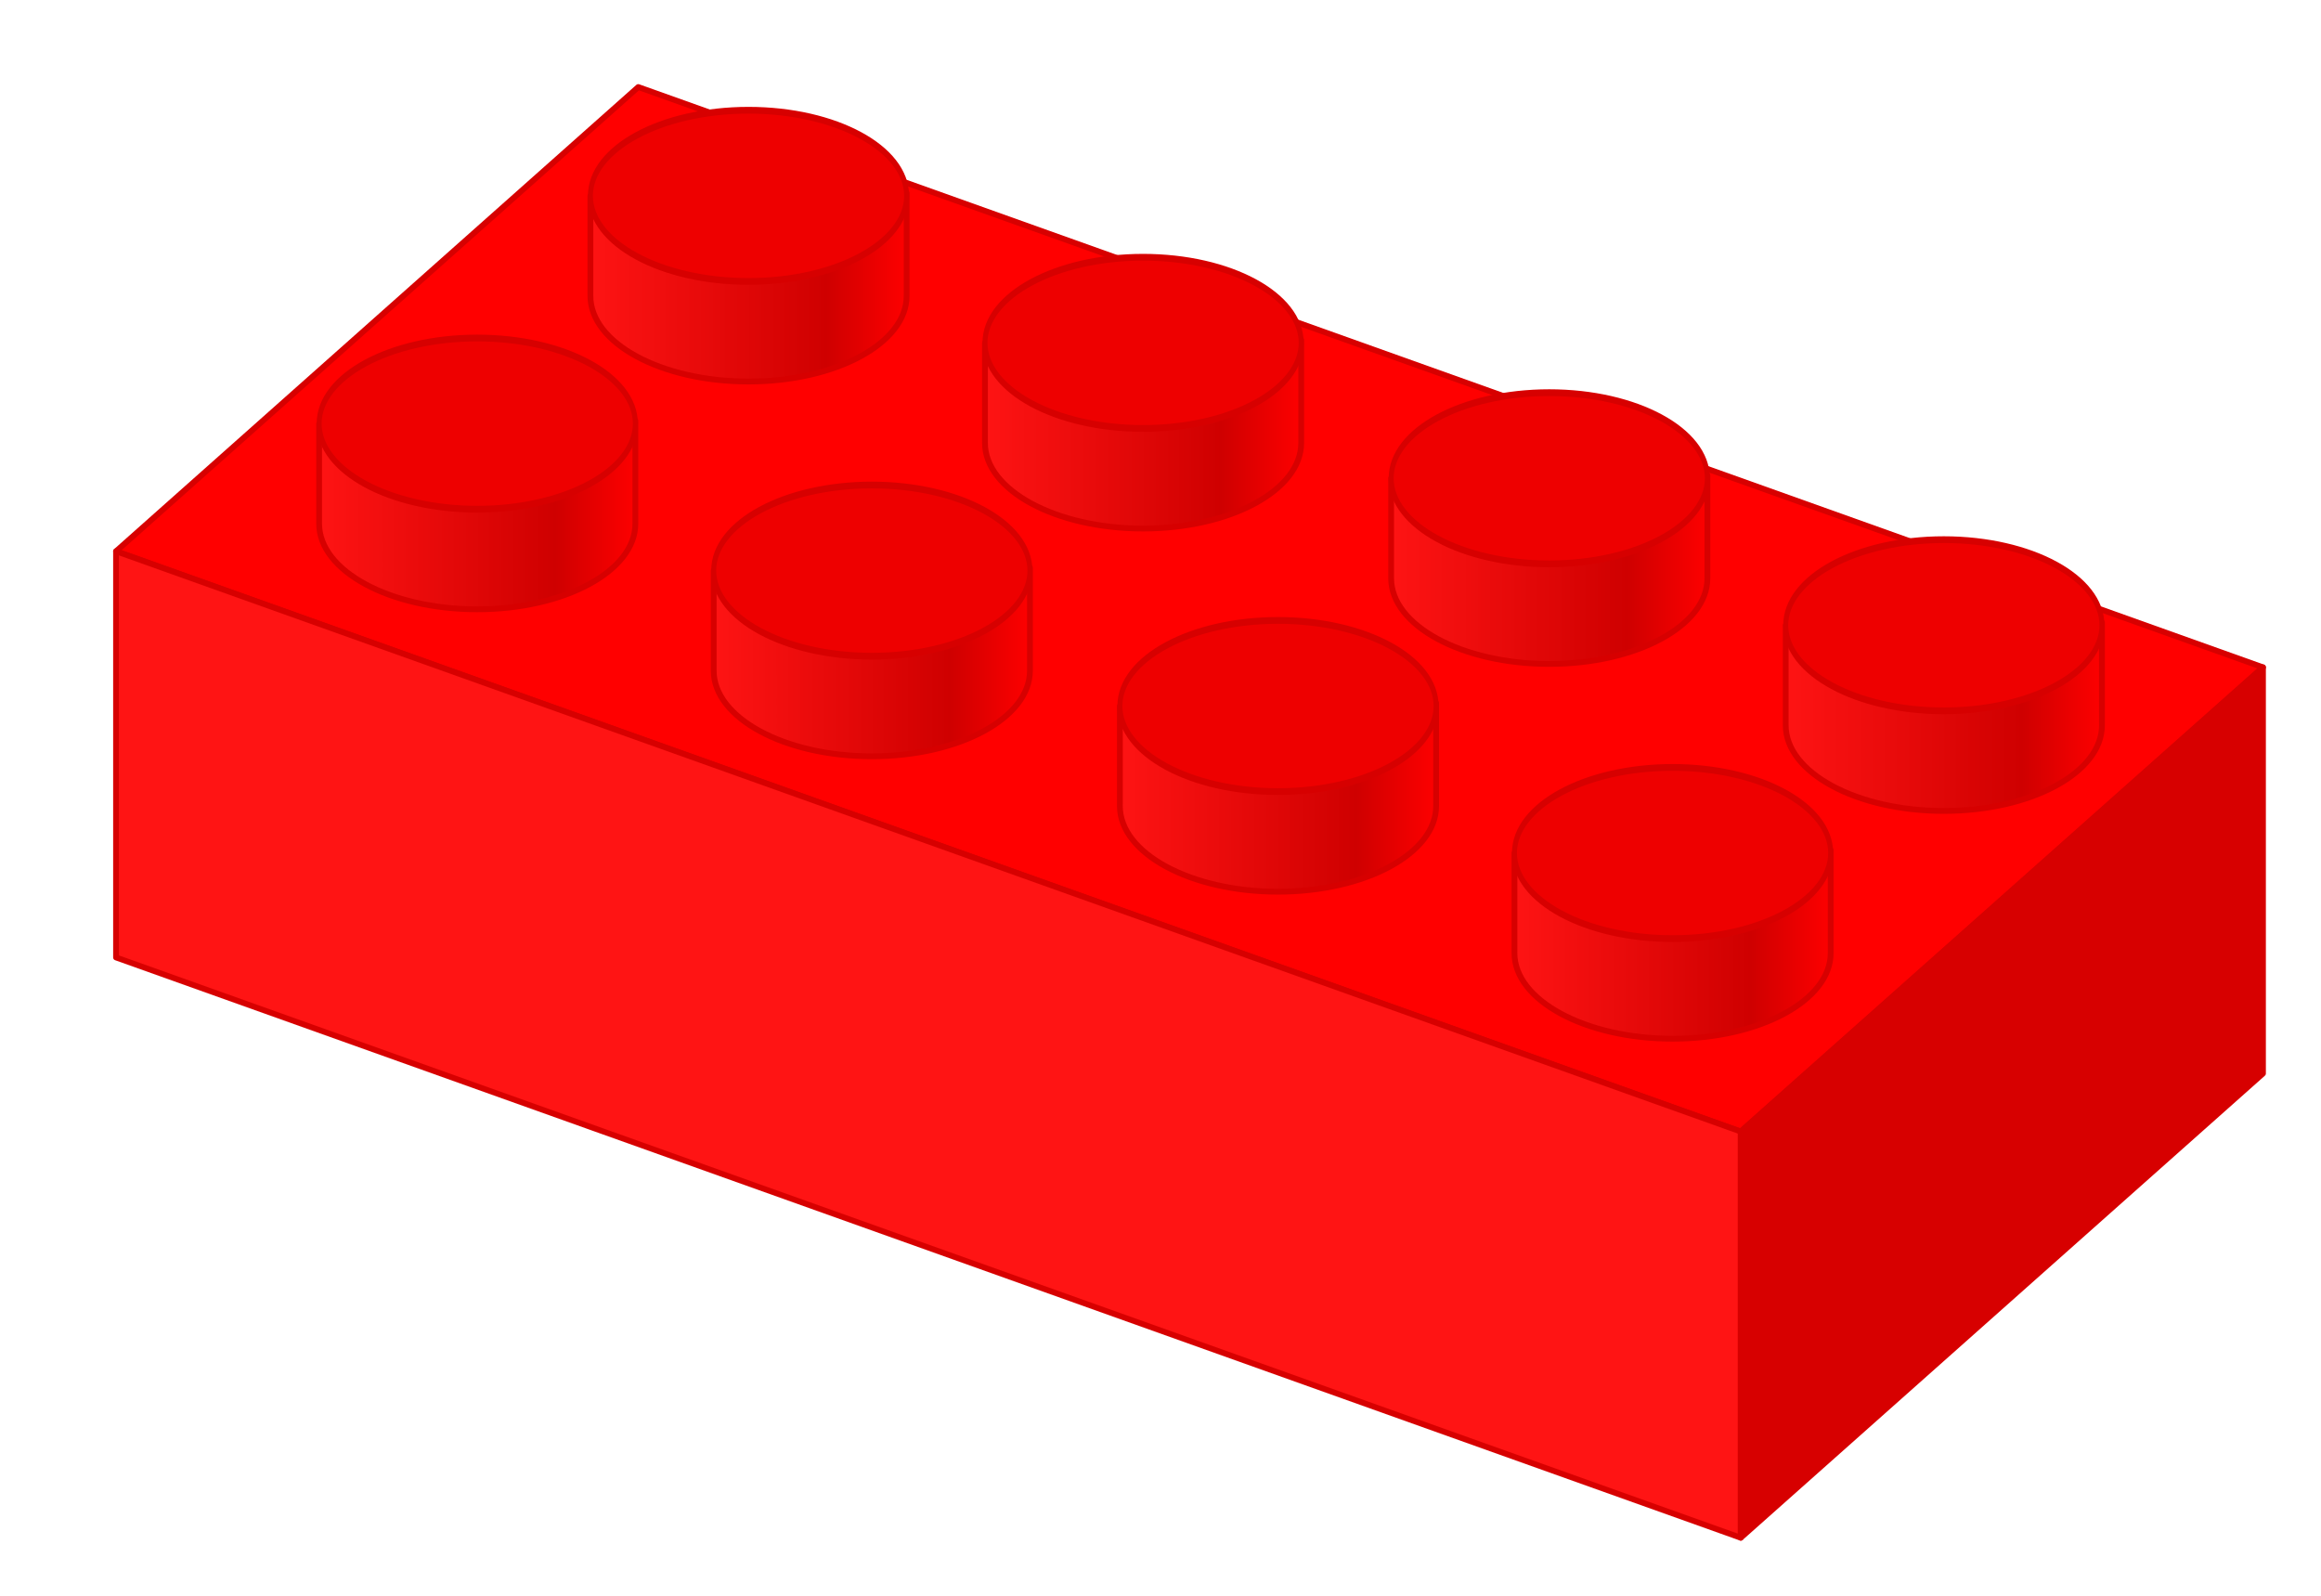
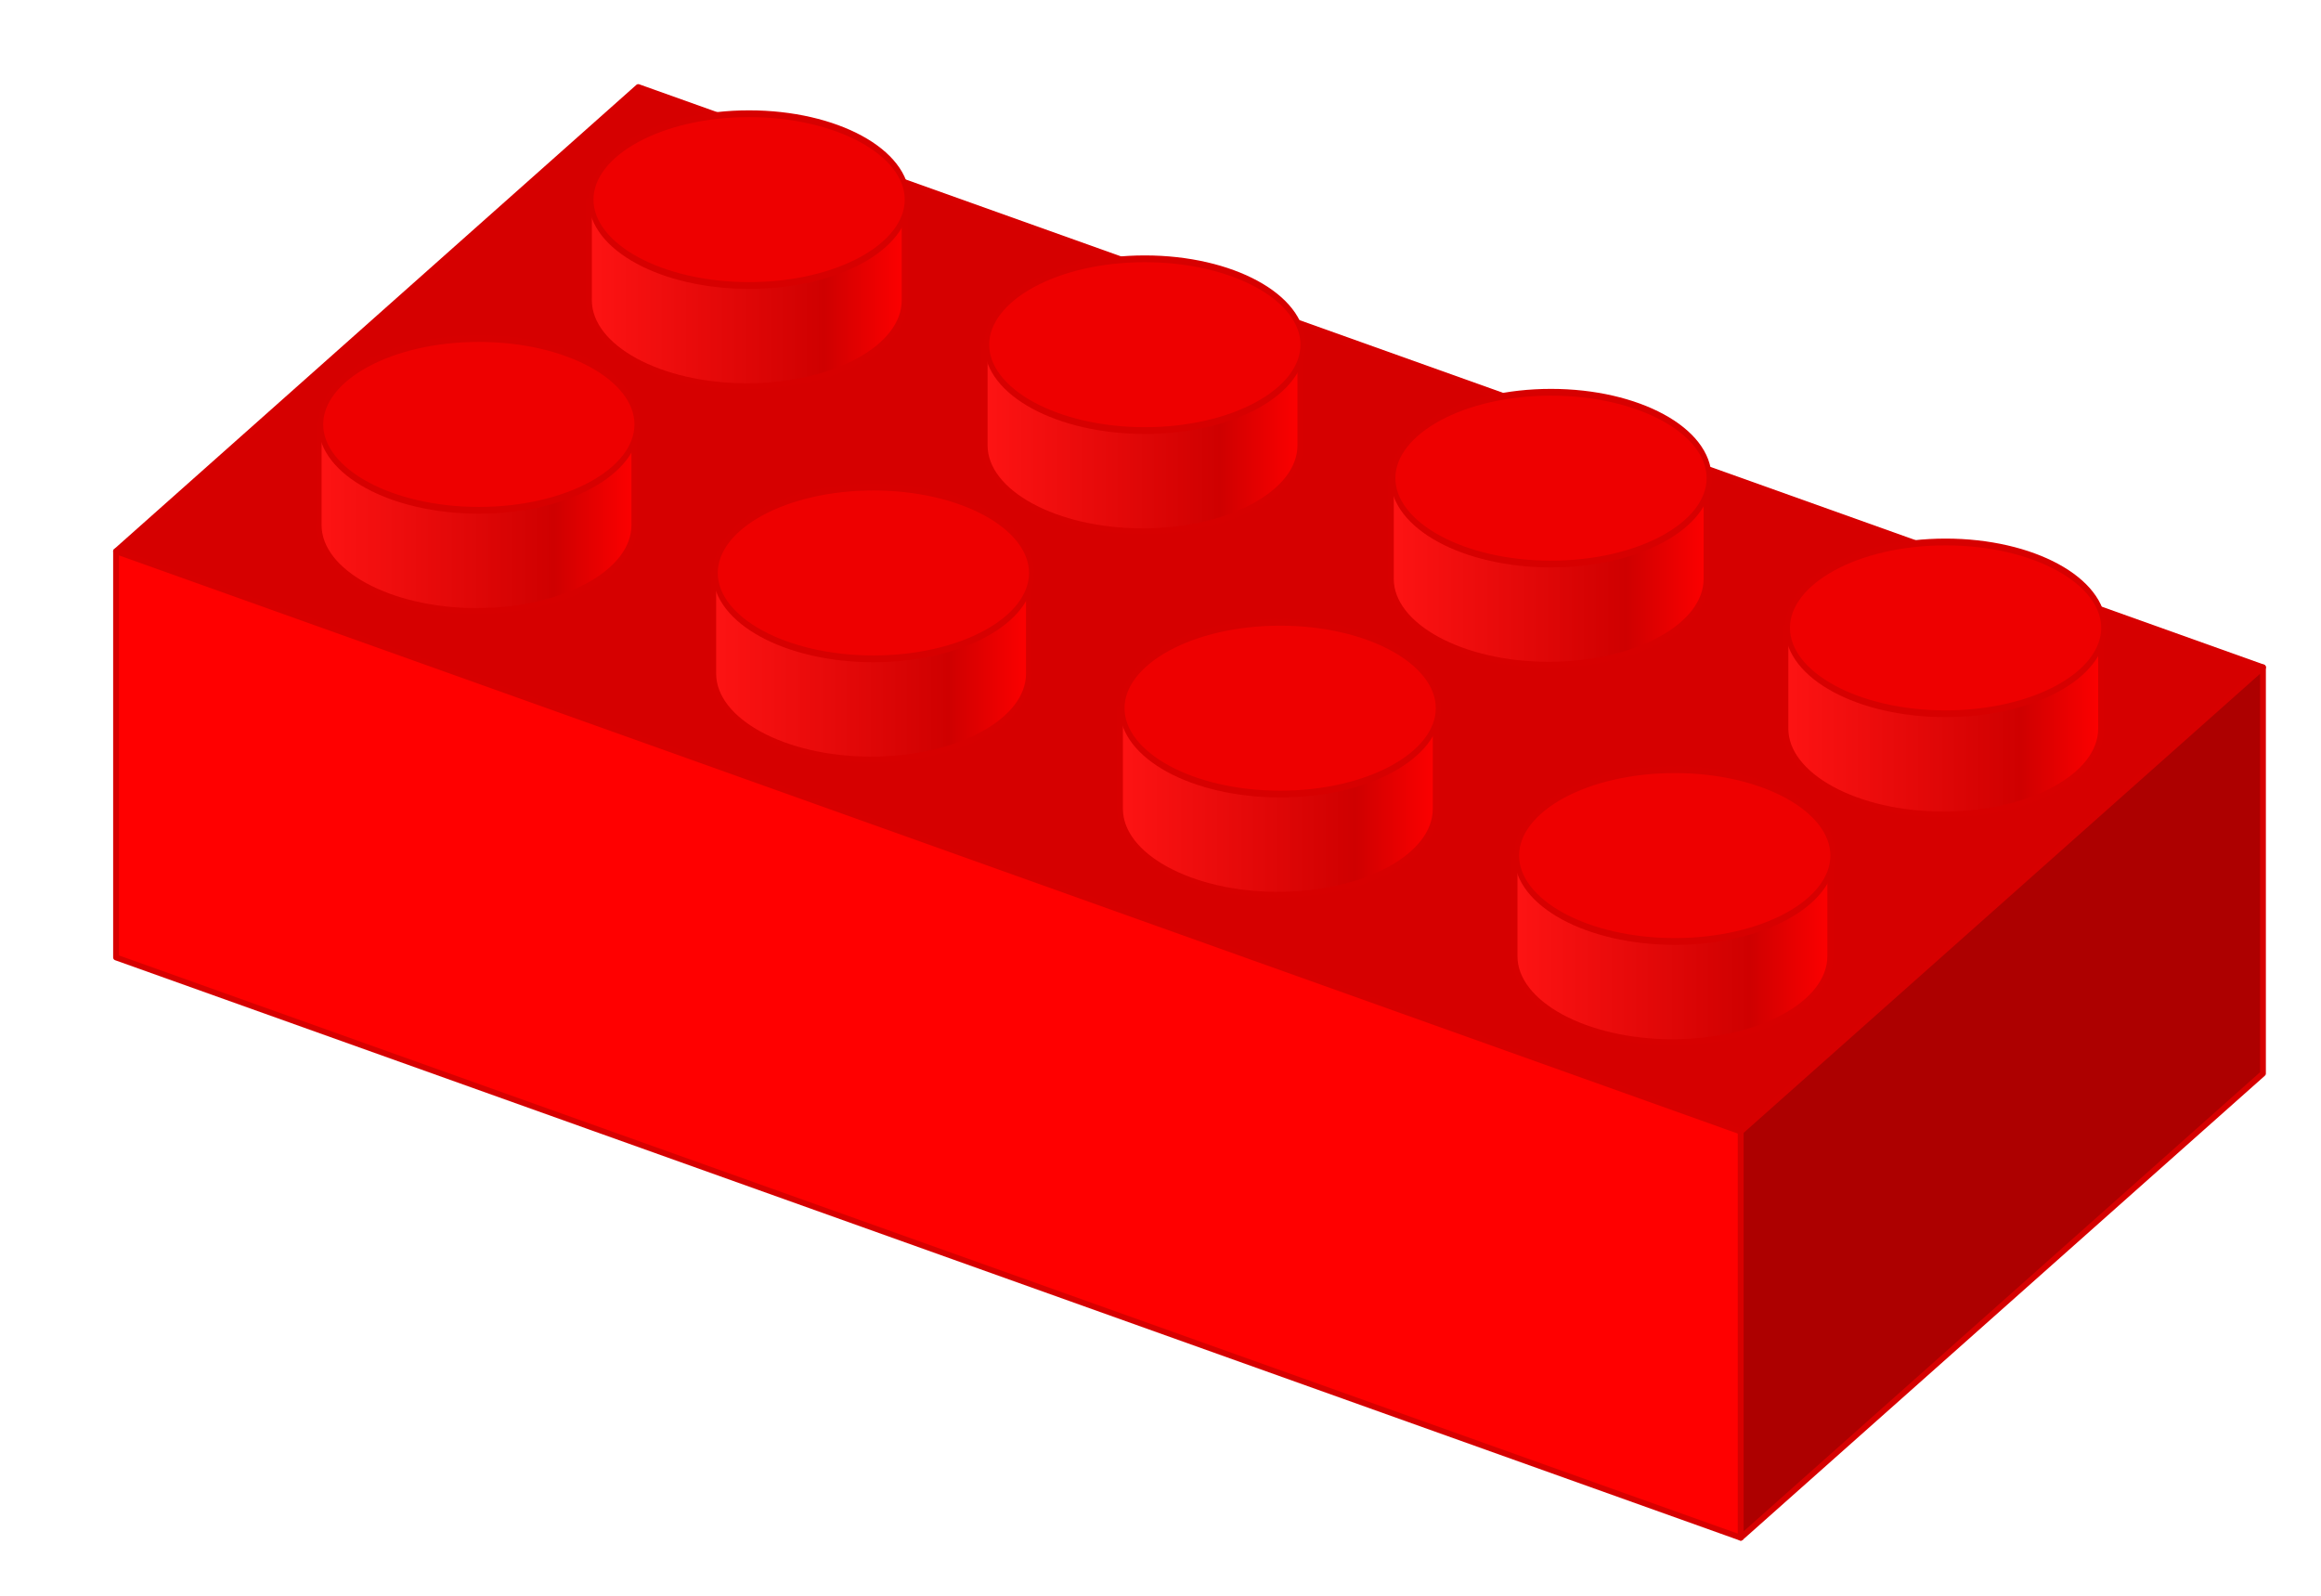
- <svg xmlns="http://www.w3.org/2000/svg" xmlns:xlink="http://www.w3.org/1999/xlink" width="400" height="275" id="svg2" version="1.0">
-   <defs id="defs4">
+ <svg xmlns="http://www.w3.org/2000/svg" xmlns:xlink="http://www.w3.org/1999/xlink" width="400" height="275" version="1.0">
+   <defs>
    <linearGradient id="linearGradient3288">
-       <stop style="stop-color:#ff1414;stop-opacity:1;" offset="0" id="stop3290" />
-       <stop id="stop3296" offset="0.743" style="stop-color:#cf0000;stop-opacity:1;" />
-       <stop style="stop-color:#ff0000;stop-opacity:1;" offset="1" id="stop3292" />
+       <stop stop-color="#ff1414" offset="0" />
+       <stop stop-color="#cf0000" offset=".743" />
+       <stop stop-color="#f00" offset="1" />
    </linearGradient>
-     <linearGradient xlink:href="#linearGradient3288" id="linearGradient3294" x1="264.499" y1="158.75" x2="320.001" y2="158.75" gradientUnits="userSpaceOnUse" />
-     <linearGradient xlink:href="#linearGradient3288" id="linearGradient3308" gradientUnits="userSpaceOnUse" x1="264.499" y1="158.75" x2="320.001" y2="158.75" />
-     <linearGradient xlink:href="#linearGradient3288" id="linearGradient3312" gradientUnits="userSpaceOnUse" x1="264.499" y1="158.75" x2="320.001" y2="158.75" />
-     <linearGradient xlink:href="#linearGradient3288" id="linearGradient3316" gradientUnits="userSpaceOnUse" x1="264.499" y1="158.75" x2="320.001" y2="158.75" gradientTransform="translate(-5,55)" />
-     <linearGradient xlink:href="#linearGradient3288" id="linearGradient3340" gradientUnits="userSpaceOnUse" x1="264.499" y1="158.75" x2="320.001" y2="158.75" gradientTransform="translate(-39.5,55)" />
-     <linearGradient xlink:href="#linearGradient3288" id="linearGradient3346" gradientUnits="userSpaceOnUse" gradientTransform="translate(-39.5,55)" x1="264.499" y1="158.75" x2="320.001" y2="158.75" />
-     <linearGradient xlink:href="#linearGradient3288" id="linearGradient3362" gradientUnits="userSpaceOnUse" gradientTransform="translate(-39.5,55)" x1="264.499" y1="158.75" x2="320.001" y2="158.75" />
-     <linearGradient xlink:href="#linearGradient3288" id="linearGradient3364" gradientUnits="userSpaceOnUse" gradientTransform="translate(-39.5,55)" x1="264.499" y1="158.75" x2="320.001" y2="158.75" />
-     <linearGradient xlink:href="#linearGradient3288" id="linearGradient3372" gradientUnits="userSpaceOnUse" gradientTransform="translate(-39.5,55)" x1="264.499" y1="158.75" x2="320.001" y2="158.75" />
-     <linearGradient xlink:href="#linearGradient3288" id="linearGradient3380" gradientUnits="userSpaceOnUse" gradientTransform="translate(-39.5,55)" x1="264.499" y1="158.75" x2="320.001" y2="158.75" />
-     <linearGradient xlink:href="#linearGradient3288" id="linearGradient3388" gradientUnits="userSpaceOnUse" gradientTransform="translate(-39.5,55)" x1="264.499" y1="158.75" x2="320.001" y2="158.75" />
-     <linearGradient xlink:href="#linearGradient3288" id="linearGradient3396" gradientUnits="userSpaceOnUse" gradientTransform="translate(-39.5,55)" x1="264.499" y1="158.75" x2="320.001" y2="158.75" />
-     <linearGradient xlink:href="#linearGradient3288" id="linearGradient3404" gradientUnits="userSpaceOnUse" gradientTransform="translate(-39.5,55)" x1="264.499" y1="158.75" x2="320.001" y2="158.75" />
-     <linearGradient xlink:href="#linearGradient3288" id="linearGradient3430" gradientUnits="userSpaceOnUse" gradientTransform="translate(-39.5,55)" x1="264.499" y1="158.75" x2="320.001" y2="158.75" />
-     <linearGradient xlink:href="#linearGradient3288" id="linearGradient3432" gradientUnits="userSpaceOnUse" gradientTransform="translate(-39.5,55)" x1="264.499" y1="158.75" x2="320.001" y2="158.75" />
-     <linearGradient xlink:href="#linearGradient3288" id="linearGradient3434" gradientUnits="userSpaceOnUse" gradientTransform="translate(-39.5,55)" x1="264.499" y1="158.75" x2="320.001" y2="158.75" />
-     <linearGradient xlink:href="#linearGradient3288" id="linearGradient3436" gradientUnits="userSpaceOnUse" gradientTransform="translate(-39.5,55)" x1="264.499" y1="158.75" x2="320.001" y2="158.75" />
-     <linearGradient xlink:href="#linearGradient3288" id="linearGradient3452" gradientUnits="userSpaceOnUse" gradientTransform="translate(-39.5,55)" x1="264.499" y1="158.75" x2="320.001" y2="158.75" />
-     <linearGradient xlink:href="#linearGradient3288" id="linearGradient3454" gradientUnits="userSpaceOnUse" gradientTransform="translate(-39.5,55)" x1="264.499" y1="158.75" x2="320.001" y2="158.75" />
-     <linearGradient xlink:href="#linearGradient3288" id="linearGradient3456" gradientUnits="userSpaceOnUse" gradientTransform="translate(-39.5,55)" x1="264.499" y1="158.75" x2="320.001" y2="158.75" />
-     <linearGradient xlink:href="#linearGradient3288" id="linearGradient3458" gradientUnits="userSpaceOnUse" gradientTransform="translate(-39.5,55)" x1="264.499" y1="158.75" x2="320.001" y2="158.75" />
+     <linearGradient id="linearGradient3380" x1="264" x2="320" y1="159" y2="159" gradientTransform="translate(-39.5,55)" gradientUnits="userSpaceOnUse" xlink:href="#linearGradient3288" />
  </defs>
-   <g id="layer1">
-     <path style="fill:#ff0000;fill-opacity:1;fill-rule:evenodd;stroke:#d70000;stroke-width:1px;stroke-linecap:round;stroke-linejoin:round;stroke-opacity:1" d="M 20,95 L 110,15 L 390,115 L 300,195 L 20,95 z " id="path2160" />
-     <path style="fill:#ff1414;fill-opacity:1;fill-rule:evenodd;stroke:#d70000;stroke-width:1px;stroke-linecap:round;stroke-linejoin:round;stroke-opacity:1" d="M 20,95 L 20,165 L 300,265 L 300,195 L 20,95 z " id="path3135" />
-     <path style="fill:#d70000;fill-opacity:1;fill-rule:evenodd;stroke:#d70000;stroke-width:1px;stroke-linecap:round;stroke-linejoin:round;stroke-opacity:1" d="M 300,265 L 300,195 L 390,115 L 390,185 L 300,265 z " id="path3137" />
-     <g id="g3374" transform="translate(82.25,-90.25)">
-       <path id="path3376" d="M 280,197.5 L 225.5,198 L 225.5,215 C 225.497,215.084 225.5,215.165 225.5,215.25 C 225.5,223.392 237.708,230 252.75,230 C 267.792,230 280,223.392 280,215.25 C 280,215.165 280.003,215.084 280,215 L 280,197.5 z " style="fill:url(#linearGradient3380);fill-opacity:1;fill-rule:nonzero;stroke:#d70000;stroke-width:1;stroke-linecap:round;stroke-linejoin:round;stroke-miterlimit:4;stroke-dasharray:none;stroke-dashoffset:0;stroke-opacity:1" />
-       <path transform="matrix(1.09,0,0,1.475,154.65,72.625)" d="M 115 85 A 25 10 0 1 1  65,85 A 25 10 0 1 1  115 85 z" id="path3378" style="fill:#ee0000;fill-opacity:1;fill-rule:nonzero;stroke:#d70000;stroke-width:0.789;stroke-linecap:round;stroke-linejoin:round;stroke-miterlimit:4;stroke-dasharray:none;stroke-dashoffset:0;stroke-opacity:1" />
+   <g stroke="#d70000" stroke-linecap="round" stroke-linejoin="round">
+     <g fill-rule="evenodd" stroke-width="1px">
+       <path d="m20 95 90-80 280 100-90 80-280-100z" fill="#d60000" />
+       <path d="m20 95v70l280 100v-70l-280-100z" fill="#f00" />
+       <path d="m300 265v-70l90-80v70l-90 80z" fill="#ad0000" />
    </g>
-     <g id="g3382" transform="translate(14.25,-115.5833)">
-       <path id="path3384" d="M 280,197.5 L 225.5,198 L 225.5,215 C 225.497,215.084 225.5,215.165 225.5,215.25 C 225.5,223.392 237.708,230 252.75,230 C 267.792,230 280,223.392 280,215.25 C 280,215.165 280.003,215.084 280,215 L 280,197.5 z " style="fill:url(#linearGradient3388);fill-opacity:1;fill-rule:nonzero;stroke:#d70000;stroke-width:1;stroke-linecap:round;stroke-linejoin:round;stroke-miterlimit:4;stroke-dasharray:none;stroke-dashoffset:0;stroke-opacity:1" />
-       <path transform="matrix(1.09,0,0,1.475,154.65,72.625)" d="M 115 85 A 25 10 0 1 1  65,85 A 25 10 0 1 1  115 85 z" id="path3386" style="fill:#ee0000;fill-opacity:1;fill-rule:nonzero;stroke:#d70000;stroke-width:0.789;stroke-linecap:round;stroke-linejoin:round;stroke-miterlimit:4;stroke-dasharray:none;stroke-dashoffset:0;stroke-opacity:1" />
+     <g transform="translate(82.2 -90.2)">
+       <path d="m280 198-54.5 0.5v17c-0.003 0.084 0 0.165 0 0.25 0 8.14 12.2 14.8 27.2 14.8s27.2-6.61 27.2-14.8c0-0.085 0.003-0.166 0-0.25v-17.5z" fill="url(#linearGradient3380)" />
+       <path transform="matrix(1.09 0 0 1.48 155 72.6)" d="m115 85a25 10 0 1 1-50 0 25 10 0 1 1 50 0z" fill="#e00" stroke-width=".789" />
    </g>
-     <g id="g3390" transform="translate(-55.75,-138.9167)">
-       <path id="path3392" d="M 280,197.5 L 225.5,198 L 225.5,215 C 225.497,215.084 225.5,215.165 225.5,215.25 C 225.5,223.392 237.708,230 252.75,230 C 267.792,230 280,223.392 280,215.25 C 280,215.165 280.003,215.084 280,215 L 280,197.5 z " style="fill:url(#linearGradient3396);fill-opacity:1;fill-rule:nonzero;stroke:#d70000;stroke-width:1;stroke-linecap:round;stroke-linejoin:round;stroke-miterlimit:4;stroke-dasharray:none;stroke-dashoffset:0;stroke-opacity:1" />
-       <path transform="matrix(1.09,0,0,1.475,154.65,72.625)" d="M 115 85 A 25 10 0 1 1  65,85 A 25 10 0 1 1  115 85 z" id="path3394" style="fill:#ee0000;fill-opacity:1;fill-rule:nonzero;stroke:#d70000;stroke-width:0.789;stroke-linecap:round;stroke-linejoin:round;stroke-miterlimit:4;stroke-dasharray:none;stroke-dashoffset:0;stroke-opacity:1" />
+     <g transform="translate(14.2 -116)">
+       <path d="m280 198-54.5 0.5v17c-0.003 0.084 0 0.165 0 0.25 0 8.14 12.2 14.8 27.2 14.8s27.2-6.61 27.2-14.8c0-0.085 0.003-0.166 0-0.25v-17.5z" fill="url(#linearGradient3380)" />
+       <path transform="matrix(1.09 0 0 1.48 155 72.6)" d="m115 85a25 10 0 1 1-50 0 25 10 0 1 1 50 0z" fill="#e00" stroke-width=".789" />
    </g>
-     <g id="g3398" transform="translate(-123.75,-164.25)">
-       <path id="path3400" d="M 280,197.5 L 225.5,198 L 225.5,215 C 225.497,215.084 225.5,215.165 225.5,215.25 C 225.5,223.392 237.708,230 252.75,230 C 267.792,230 280,223.392 280,215.25 C 280,215.165 280.003,215.084 280,215 L 280,197.5 z " style="fill:url(#linearGradient3404);fill-opacity:1;fill-rule:nonzero;stroke:#d70000;stroke-width:1;stroke-linecap:round;stroke-linejoin:round;stroke-miterlimit:4;stroke-dasharray:none;stroke-dashoffset:0;stroke-opacity:1" />
-       <path transform="matrix(1.09,0,0,1.475,154.65,72.625)" d="M 115 85 A 25 10 0 1 1  65,85 A 25 10 0 1 1  115 85 z" id="path3402" style="fill:#ee0000;fill-opacity:1;fill-rule:nonzero;stroke:#d70000;stroke-width:0.789;stroke-linecap:round;stroke-linejoin:round;stroke-miterlimit:4;stroke-dasharray:none;stroke-dashoffset:0;stroke-opacity:1" />
+     <g transform="translate(-55.8 -139)">
+       <path d="m280 198-54.5 0.5v17c-0.003 0.084 0 0.165 0 0.25 0 8.14 12.2 14.8 27.2 14.8s27.2-6.61 27.2-14.8c0-0.085 0.003-0.166 0-0.25v-17.5z" fill="url(#linearGradient3380)" />
+       <path transform="matrix(1.09 0 0 1.48 155 72.6)" d="m115 85a25 10 0 1 1-50 0 25 10 0 1 1 50 0z" fill="#e00" stroke-width=".789" />
    </g>
-     <g id="g3438" transform="translate(-0.57816,-5.26246)">
-       <g transform="translate(36.07816,-45.73754)" id="g3406">
-         <path style="fill:url(#linearGradient3452);fill-opacity:1;fill-rule:nonzero;stroke:#d70000;stroke-width:1;stroke-linecap:round;stroke-linejoin:round;stroke-miterlimit:4;stroke-dasharray:none;stroke-dashoffset:0;stroke-opacity:1" d="M 280,197.5 L 225.5,198 L 225.5,215 C 225.497,215.084 225.5,215.165 225.5,215.25 C 225.5,223.392 237.708,230 252.75,230 C 267.792,230 280,223.392 280,215.25 C 280,215.165 280.003,215.084 280,215 L 280,197.5 z " id="path3408" />
-         <path style="fill:#ee0000;fill-opacity:1;fill-rule:nonzero;stroke:#d70000;stroke-width:0.789;stroke-linecap:round;stroke-linejoin:round;stroke-miterlimit:4;stroke-dasharray:none;stroke-dashoffset:0;stroke-opacity:1" id="path3410" d="M 115 85 A 25 10 0 1 1  65,85 A 25 10 0 1 1  115 85 z" transform="matrix(1.09,0,0,1.475,154.65,72.625)" />
+     <g transform="translate(-124 -164)">
+       <path d="m280 198-54.5 0.5v17c-0.003 0.084 0 0.165 0 0.25 0 8.14 12.2 14.8 27.2 14.8s27.2-6.61 27.2-14.8c0-0.085 0.003-0.166 0-0.25v-17.5z" fill="url(#linearGradient3380)" />
+       <path transform="matrix(1.09 0 0 1.48 155 72.6)" d="m115 85a25 10 0 1 1-50 0 25 10 0 1 1 50 0z" fill="#e00" stroke-width=".789" />
+     </g>
+     <g transform="translate(-.578 -5.26)">
+       <g transform="translate(36.1 -45.7)">
+         <path d="m280 198-54.5 0.5v17c-0.003 0.084 0 0.165 0 0.25 0 8.14 12.2 14.8 27.2 14.8s27.2-6.61 27.2-14.8c0-0.085 0.003-0.166 0-0.25v-17.5z" fill="url(#linearGradient3380)" />
+         <path transform="matrix(1.09 0 0 1.48 155 72.6)" d="m115 85a25 10 0 1 1-50 0 25 10 0 1 1 50 0z" fill="#e00" stroke-width=".789" />
      </g>
-       <g transform="translate(-31.92184,-71.07087)" id="g3412">
-         <path style="fill:url(#linearGradient3454);fill-opacity:1;fill-rule:nonzero;stroke:#d70000;stroke-width:1;stroke-linecap:round;stroke-linejoin:round;stroke-miterlimit:4;stroke-dasharray:none;stroke-dashoffset:0;stroke-opacity:1" d="M 280,197.5 L 225.5,198 L 225.5,215 C 225.497,215.084 225.5,215.165 225.5,215.25 C 225.5,223.392 237.708,230 252.75,230 C 267.792,230 280,223.392 280,215.25 C 280,215.165 280.003,215.084 280,215 L 280,197.5 z " id="path3414" />
-         <path style="fill:#ee0000;fill-opacity:1;fill-rule:nonzero;stroke:#d70000;stroke-width:0.789;stroke-linecap:round;stroke-linejoin:round;stroke-miterlimit:4;stroke-dasharray:none;stroke-dashoffset:0;stroke-opacity:1" id="path3416" d="M 115 85 A 25 10 0 1 1  65,85 A 25 10 0 1 1  115 85 z" transform="matrix(1.09,0,0,1.475,154.65,72.625)" />
+       <g transform="translate(-31.9 -71.1)">
+         <path d="m280 198-54.5 0.5v17c-0.003 0.084 0 0.165 0 0.25 0 8.14 12.2 14.8 27.2 14.8s27.2-6.61 27.2-14.8c0-0.085 0.003-0.166 0-0.25v-17.5z" fill="url(#linearGradient3380)" />
+         <path transform="matrix(1.09 0 0 1.48 155 72.6)" d="m115 85a25 10 0 1 1-50 0 25 10 0 1 1 50 0z" fill="#e00" stroke-width=".789" />
      </g>
-       <g transform="translate(-101.9218,-94.40421)" id="g3418">
-         <path style="fill:url(#linearGradient3456);fill-opacity:1;fill-rule:nonzero;stroke:#d70000;stroke-width:1;stroke-linecap:round;stroke-linejoin:round;stroke-miterlimit:4;stroke-dasharray:none;stroke-dashoffset:0;stroke-opacity:1" d="M 280,197.5 L 225.5,198 L 225.5,215 C 225.497,215.084 225.5,215.165 225.5,215.25 C 225.5,223.392 237.708,230 252.75,230 C 267.792,230 280,223.392 280,215.25 C 280,215.165 280.003,215.084 280,215 L 280,197.5 z " id="path3420" />
-         <path style="fill:#ee0000;fill-opacity:1;fill-rule:nonzero;stroke:#d70000;stroke-width:0.789;stroke-linecap:round;stroke-linejoin:round;stroke-miterlimit:4;stroke-dasharray:none;stroke-dashoffset:0;stroke-opacity:1" id="path3422" d="M 115 85 A 25 10 0 1 1  65,85 A 25 10 0 1 1  115 85 z" transform="matrix(1.09,0,0,1.475,154.65,72.625)" />
+       <g transform="translate(-102 -94.4)">
+         <path d="m280 198-54.5 0.5v17c-0.003 0.084 0 0.165 0 0.25 0 8.14 12.2 14.8 27.2 14.8s27.2-6.61 27.2-14.8c0-0.085 0.003-0.166 0-0.25v-17.5z" fill="url(#linearGradient3380)" />
+         <path transform="matrix(1.09 0 0 1.48 155 72.6)" d="m115 85a25 10 0 1 1-50 0 25 10 0 1 1 50 0z" fill="#e00" stroke-width=".789" />
      </g>
-       <g transform="translate(-169.9218,-119.7375)" id="g3424">
-         <path style="fill:url(#linearGradient3458);fill-opacity:1;fill-rule:nonzero;stroke:#d70000;stroke-width:1;stroke-linecap:round;stroke-linejoin:round;stroke-miterlimit:4;stroke-dasharray:none;stroke-dashoffset:0;stroke-opacity:1" d="M 280,197.5 L 225.5,198 L 225.5,215 C 225.497,215.084 225.5,215.165 225.5,215.25 C 225.5,223.392 237.708,230 252.75,230 C 267.792,230 280,223.392 280,215.25 C 280,215.165 280.003,215.084 280,215 L 280,197.5 z " id="path3426" />
-         <path style="fill:#ee0000;fill-opacity:1;fill-rule:nonzero;stroke:#d70000;stroke-width:0.789;stroke-linecap:round;stroke-linejoin:round;stroke-miterlimit:4;stroke-dasharray:none;stroke-dashoffset:0;stroke-opacity:1" id="path3428" d="M 115 85 A 25 10 0 1 1  65,85 A 25 10 0 1 1  115 85 z" transform="matrix(1.09,0,0,1.475,154.65,72.625)" />
+       <g transform="translate(-170 -120)">
+         <path d="m280 198-54.5 0.5v17c-0.003 0.084 0 0.165 0 0.25 0 8.14 12.2 14.8 27.2 14.8s27.2-6.61 27.2-14.8c0-0.085 0.003-0.166 0-0.25v-17.5z" fill="url(#linearGradient3380)" />
+         <path transform="matrix(1.09 0 0 1.48 155 72.6)" d="m115 85a25 10 0 1 1-50 0 25 10 0 1 1 50 0z" fill="#e00" stroke-width=".789" />
      </g>
    </g>
  </g>
</svg>
